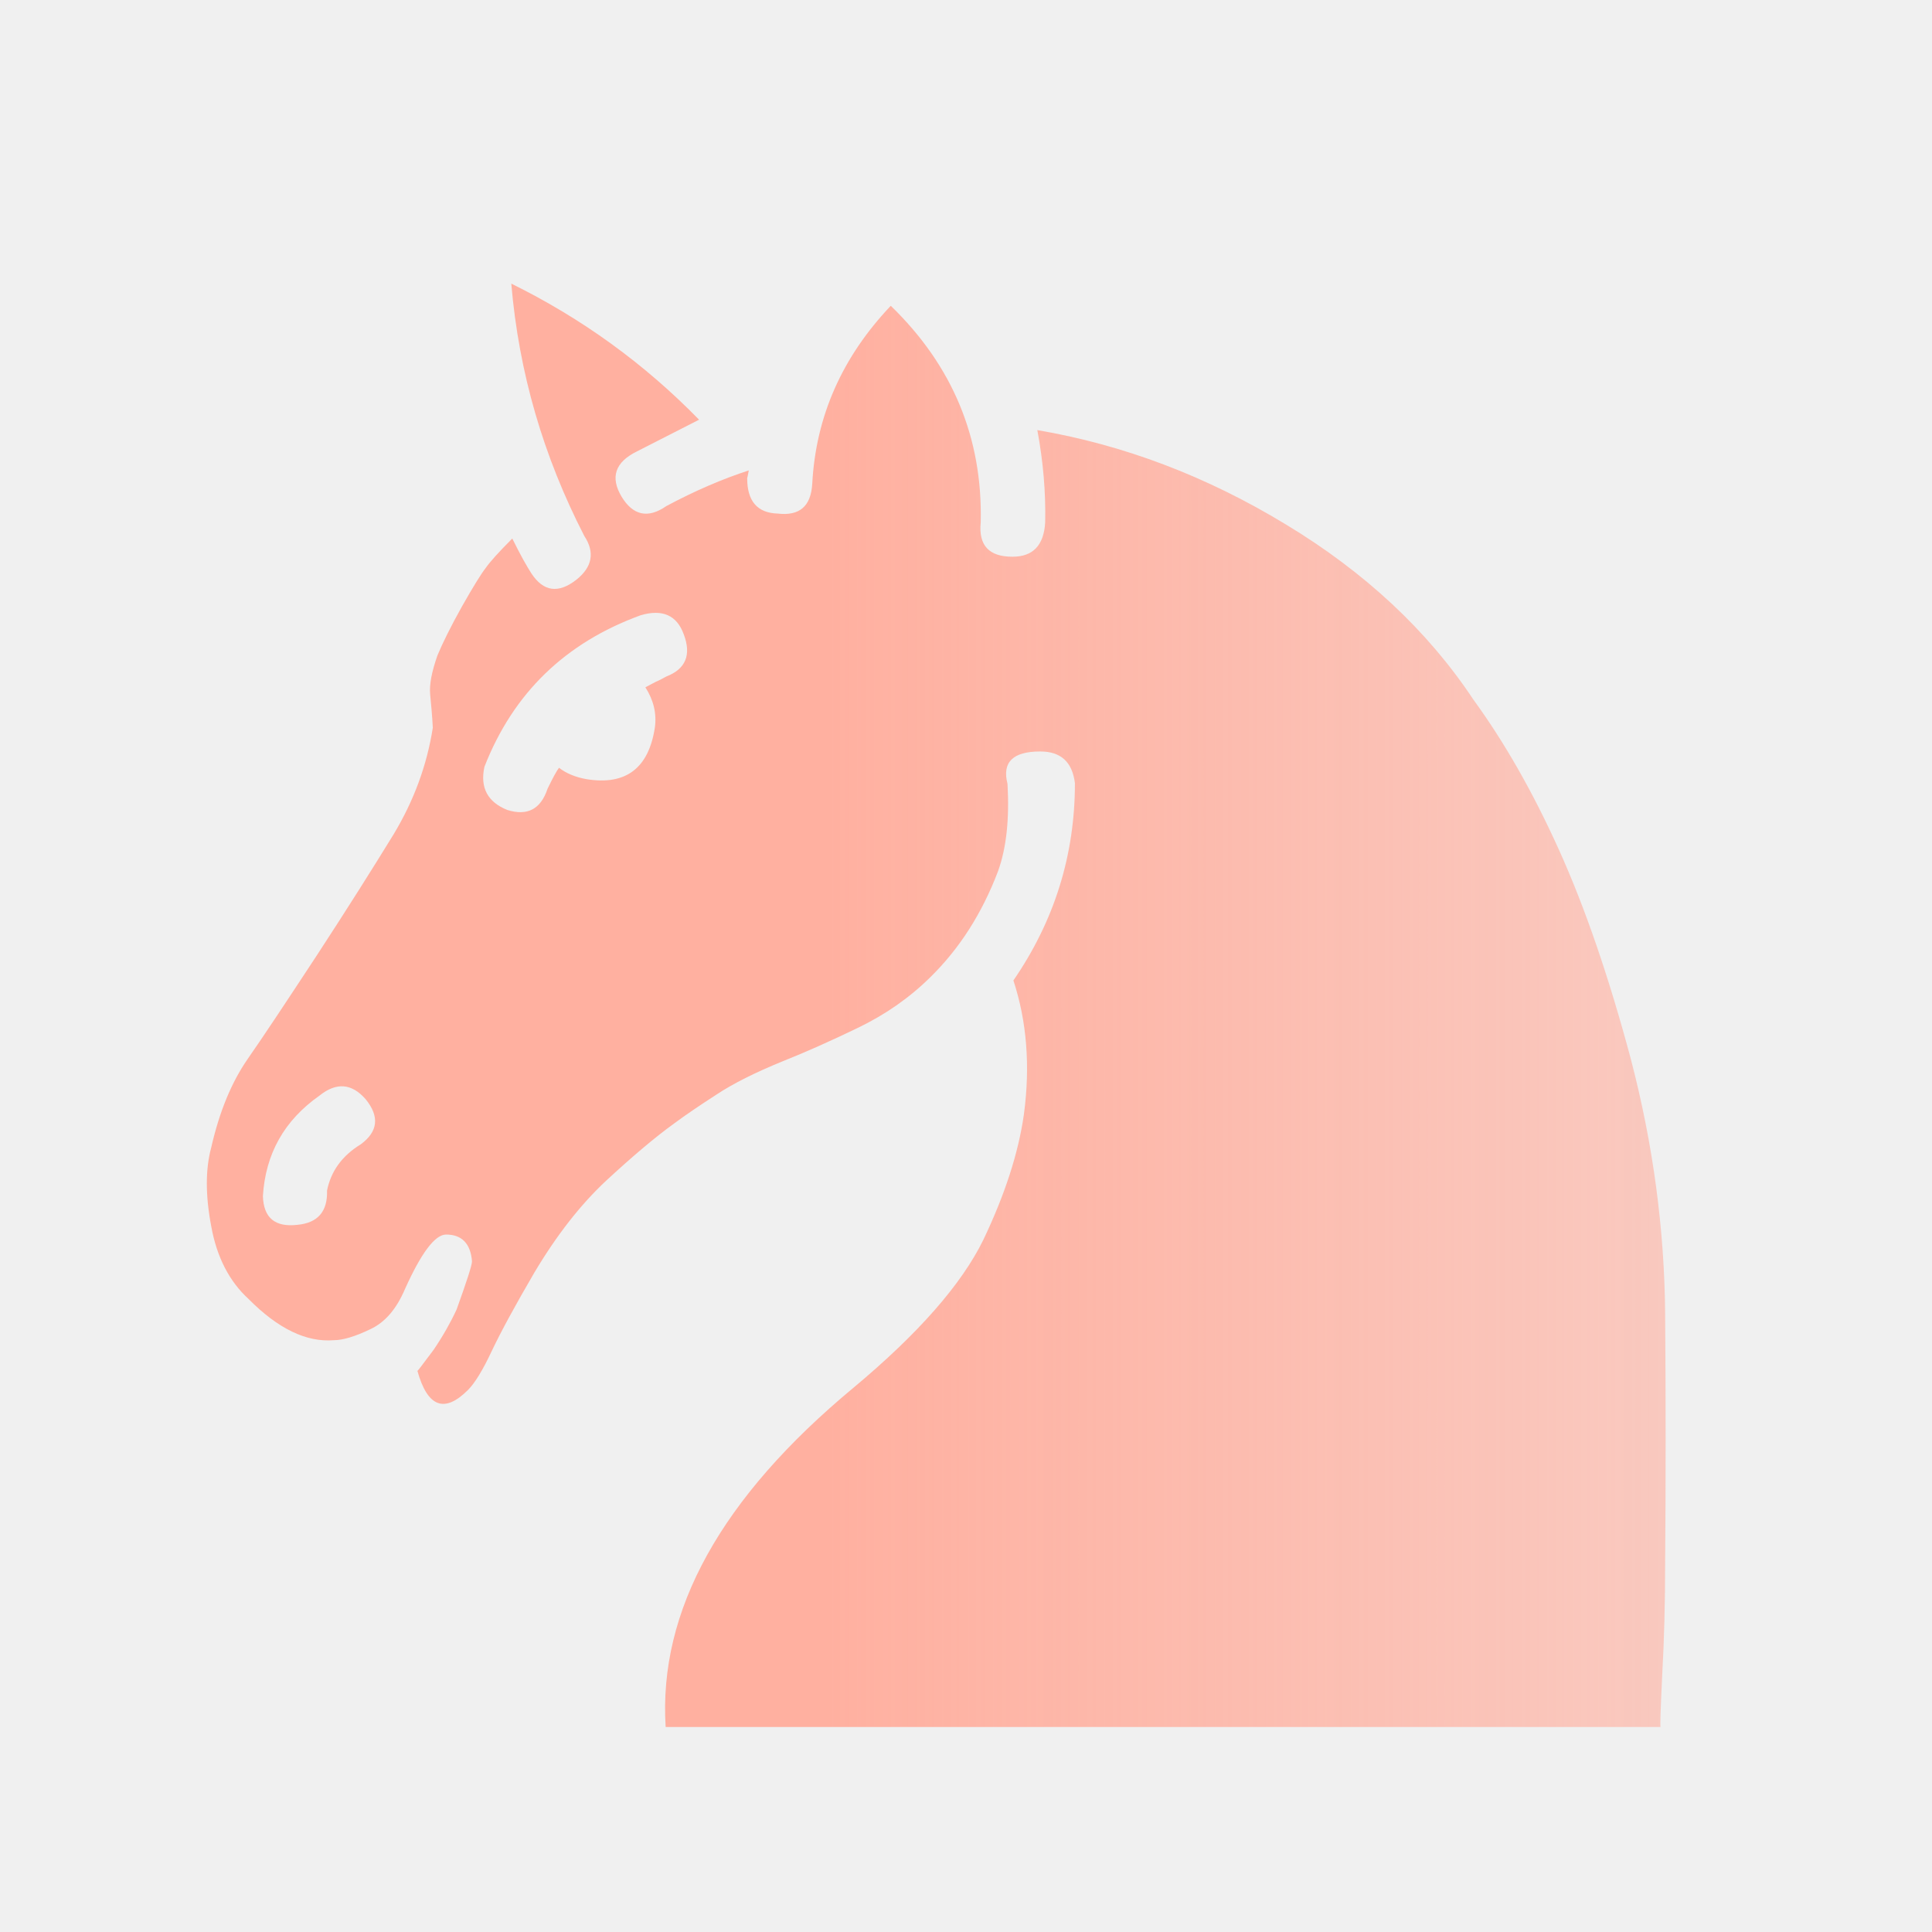
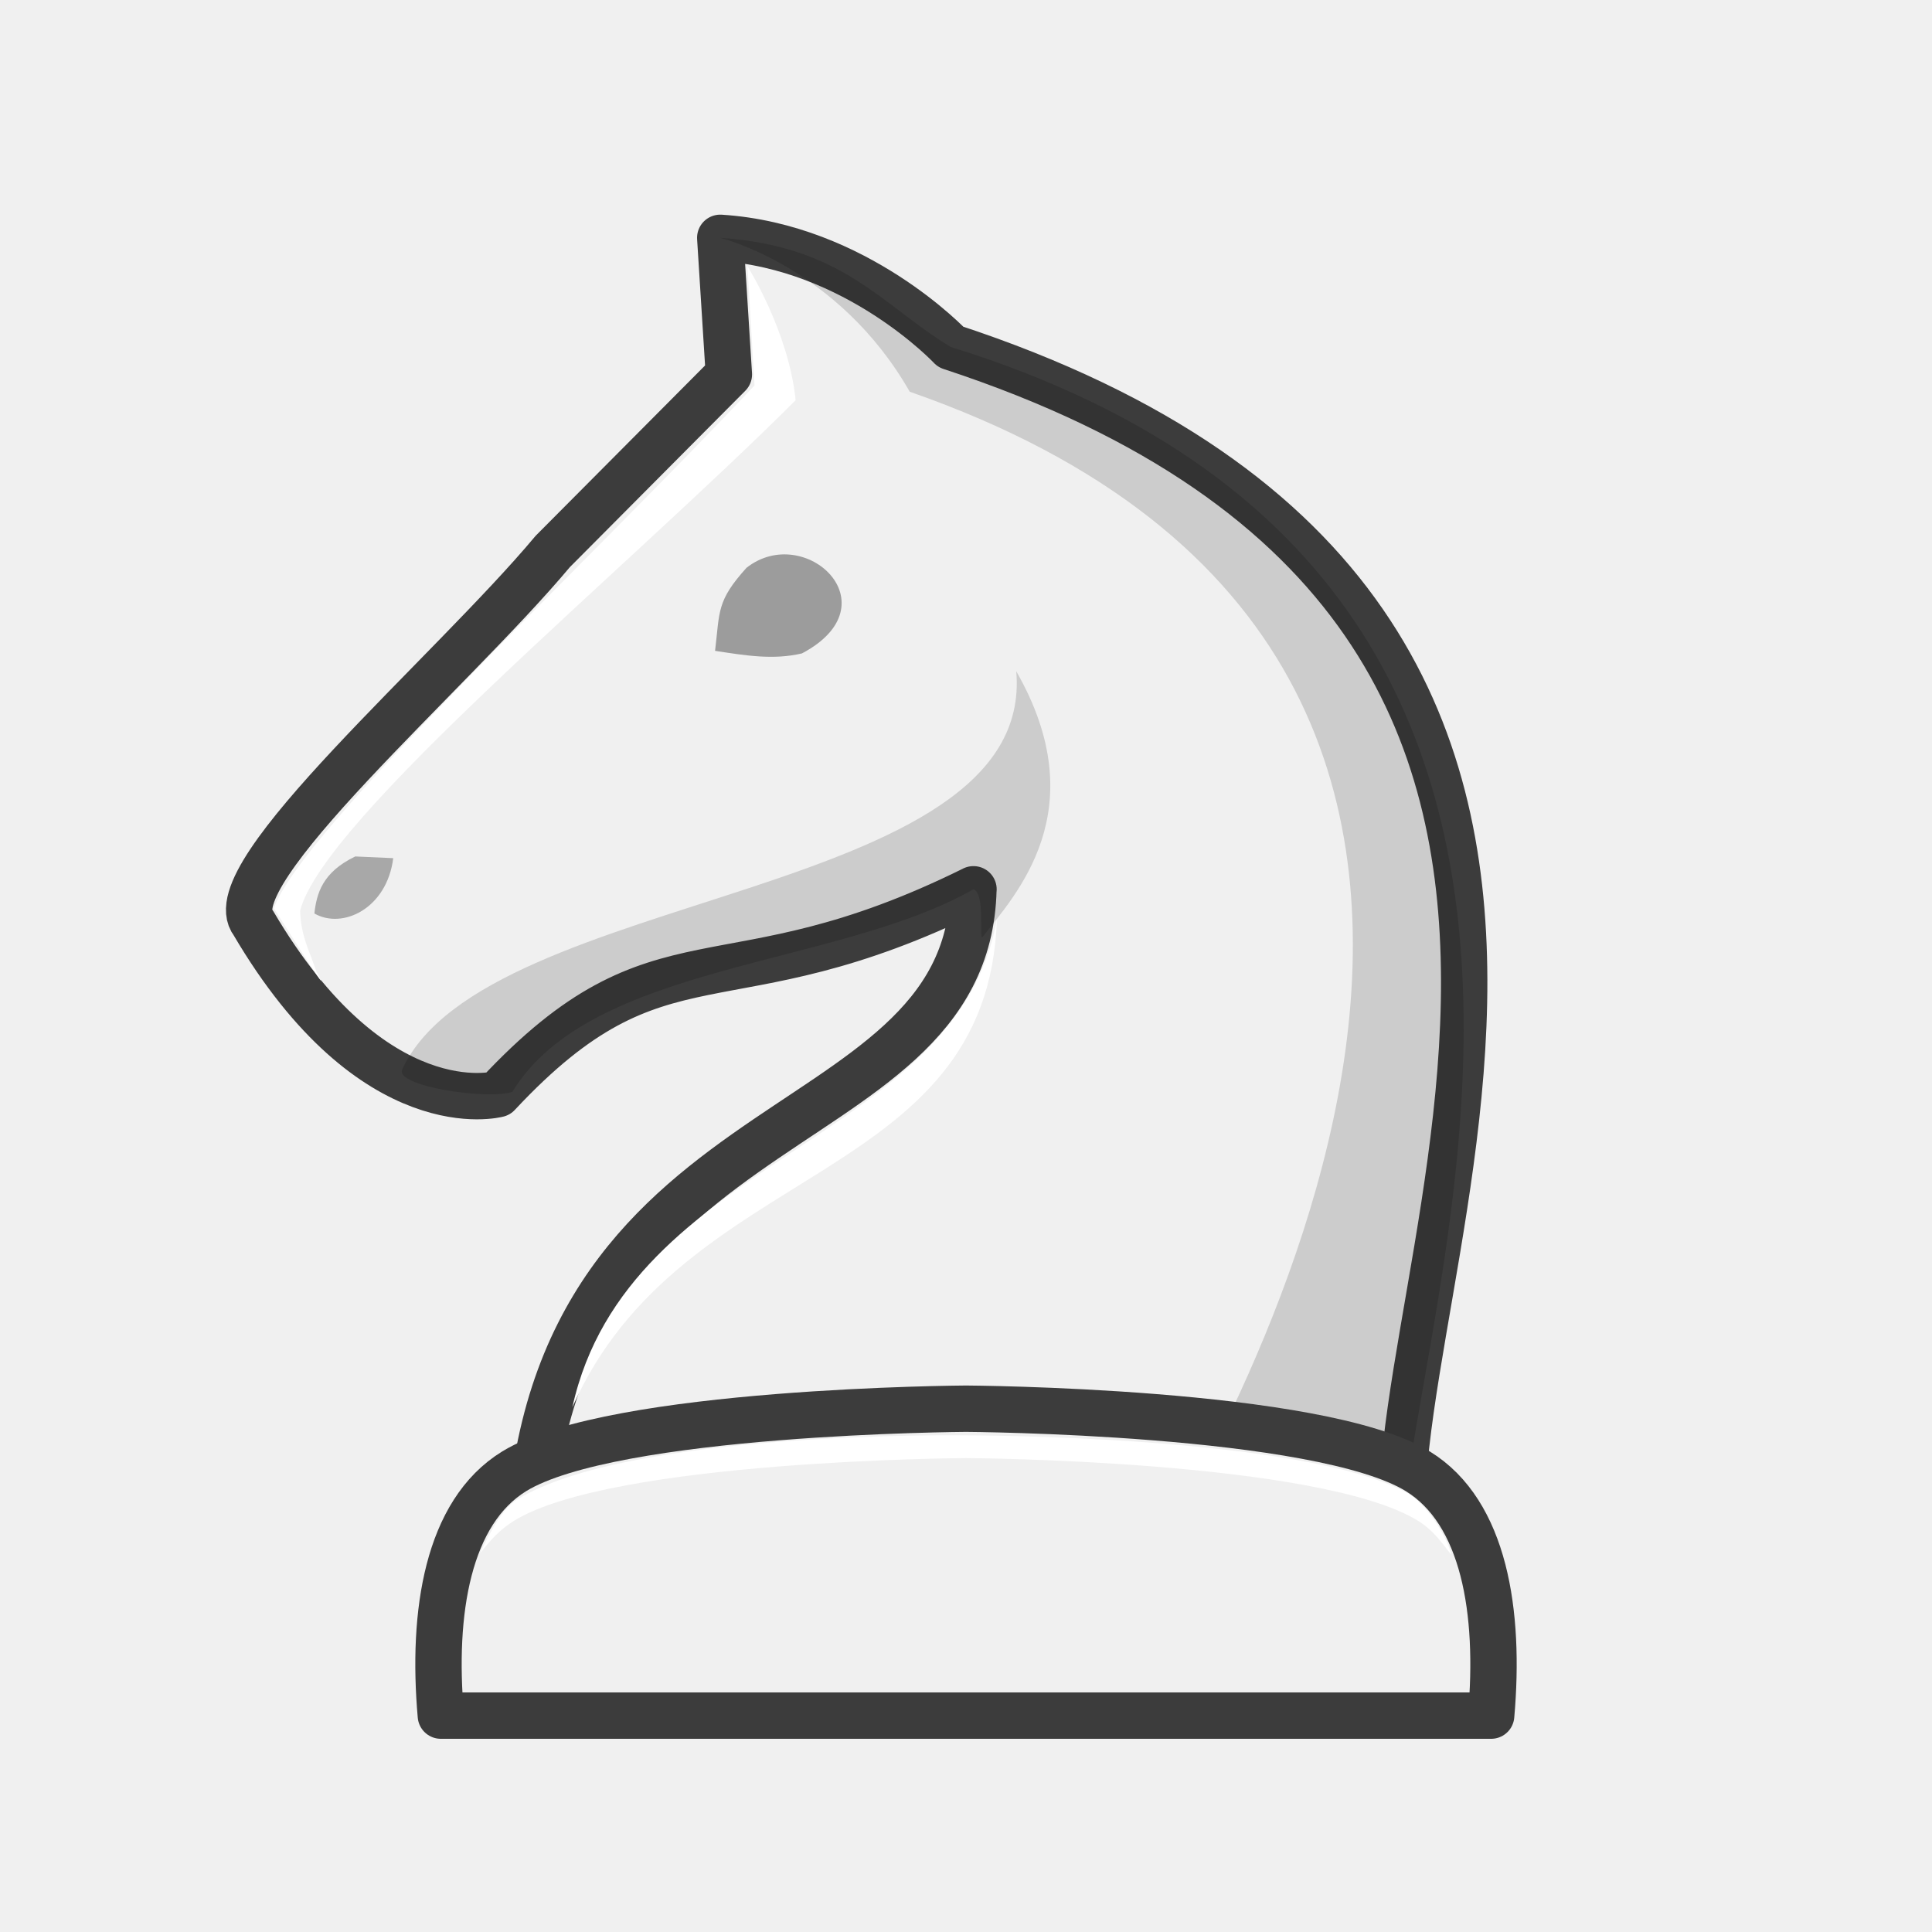
- <svg xmlns="http://www.w3.org/2000/svg" width="177.17" height="177.17" shape-rendering="geometricPrecision" image-rendering="optimizeQuality" fill-rule="evenodd" clip-rule="evenodd" viewBox="0 0 50 50">
-   <defs>
-     <linearGradient id="0" x1="21.405" x2="77.64" gradientUnits="userSpaceOnUse">
-       <stop stop-color="#FFB0A0" />
-       <stop offset="1" stop-color="#FFB0A0" stop-opacity="0" />
-     </linearGradient>
-   </defs>
-   <path fill="url(#0)" d="m42.976 44.693c-.017 0 0-.449.042-1.346.051-.906.076-1.88.076-2.921.017-2.066.017-4.2 0-6.409-.017-2.21-.313-4.411-.889-6.613-.567-2.117-1.185-3.92-1.863-5.419-.677-1.499-1.414-2.786-2.21-3.878-1.185-1.786-2.811-3.302-4.86-4.538-2.049-1.245-4.191-2.057-6.426-2.438.152.813.22 1.609.203 2.388-.034.593-.313.889-.847.889-.61 0-.881-.296-.821-.889.051-2.184-.728-4.056-2.328-5.605-1.253 1.321-1.939 2.853-2.032 4.606-.034.584-.33.838-.897.771-.525-.017-.787-.322-.787-.914 0 0 .017-.068.042-.203-.677.22-1.389.525-2.134.923-.474.33-.864.245-1.16-.246-.296-.499-.169-.889.398-1.168.711-.364 1.245-.635 1.609-.821-1.422-1.456-3.04-2.625-4.86-3.522.195 2.303.83 4.47 1.888 6.528.279.423.212.804-.203 1.135-.466.364-.855.313-1.168-.169-.11-.169-.279-.466-.491-.897-.347.347-.584.61-.694.77-.118.152-.322.483-.61.991-.288.516-.499.94-.635 1.27-.144.415-.212.745-.186 1.01.025.254.051.533.068.855-.152.974-.491 1.888-1.01 2.752-.525.855-1.185 1.905-1.998 3.15-.779 1.185-1.372 2.083-1.786 2.675-.415.601-.728 1.355-.94 2.286-.152.559-.152 1.245 0 2.041.144.804.474 1.431.965 1.88.762.77 1.499 1.126 2.21 1.067.229 0 .542-.093.931-.279.389-.178.686-.525.906-1.041.423-.94.779-1.414 1.067-1.414.406 0 .635.237.669.694 0 .102-.136.517-.398 1.245-.152.33-.347.677-.593 1.041-.322.432-.457.61-.423.542.262.948.703 1.109 1.312.499.178-.178.389-.525.618-1.016.237-.499.601-1.168 1.092-2.01.584-.982 1.202-1.77 1.863-2.388.66-.61 1.245-1.109 1.761-1.482.296-.22.66-.466 1.092-.745.432-.288 1.01-.576 1.736-.872.576-.229 1.219-.516 1.922-.855.703-.339 1.329-.77 1.871-1.304.762-.745 1.346-1.659 1.761-2.752.22-.61.296-1.363.245-2.261-.144-.559.136-.838.847-.838.533 0 .83.271.898.821 0 1.863-.533 3.564-1.592 5.105.347 1.058.44 2.218.271 3.471-.144 1.01-.5 2.091-1.05 3.243-.559 1.143-1.676 2.422-3.361 3.827-3.429 2.845-5.05 5.774-4.86 8.78 0 0 1.405 0 4.225 0 2.819 0 5.47 0 7.95 0h13.572m-33.638-15.08c-.483.296-.77.694-.872 1.194.017.542-.237.838-.762.889-.584.068-.881-.178-.898-.745.068-1.092.55-1.956 1.465-2.599.432-.347.83-.322 1.194.093.364.449.322.838-.127 1.168m7.366-11.828c.212.33.296.677.246 1.041-.161 1.058-.754 1.499-1.761 1.338-.296-.051-.533-.152-.72-.296-.059.076-.161.262-.296.542-.178.533-.525.711-1.041.55-.508-.203-.711-.576-.593-1.118.745-1.905 2.091-3.209 4.04-3.92.567-.169.94 0 1.118.491.203.533.051.898-.449 1.092-.093.051-.186.102-.271.136-.085.042-.169.093-.271.144" />
+ <svg xmlns="http://www.w3.org/2000/svg" width="50mm" height="50mm" clip-rule="evenodd" fill-rule="evenodd" image-rendering="optimizeQuality" shape-rendering="geometricPrecision" text-rendering="geometricPrecision" version="1.1" viewBox="0 0 50 50">
+   <g clip-rule="evenodd" fill-rule="evenodd" shape-rendering="geometricPrecision">
+     <path d="m25.192 23.015c-0.165 6.967-11.758 5.219-11.516 18.104l22.86 0.118c-2.094-6.442 9.69-25.16-11.931-32.258v-1e-4s-2.438-2.601-5.965-2.824l0.223 3.535-4.558 4.582c-2.629 3.146-8.735 8.378-7.751 9.611 3.116 5.304 6.331 4.432 6.331 4.432 4.242-4.543 5.819-2.089 12.309-5.3z" fill="#f0f0f0" image-rendering="optimizeQuality" stroke="#3c3c3c" stroke-linejoin="round" stroke-width="1.2" />
+     <path d="m19.32 14.694c-0.776 0.861-0.69 1.116-0.814 2.15 0.805 0.123 1.507 0.24 2.249 0.066 2.381-1.262 0.075-3.403-1.435-2.216z" image-rendering="optimizeQuality" opacity=".35" style="paint-order:fill markers stroke" />
+     <path d="m9.192 22.166c-0.85 0.408-0.998 0.961-1.056 1.475 0.729 0.418 1.877-0.126 2.041-1.432l-0.985-0.044z" image-rendering="optimizeQuality" opacity=".3" />
+     <path d="m8.191 25.15s0.652 1.137-1.102-1.641c0.659-1.977 8.263-9.08 12.438-13.534l-0.184-3.086s1.069 1.69 1.248 3.468c-4.39 4.39-12.22 10.833-12.824 13.213 0.023 0.674 0.24 1.028 0.423 1.58z" fill="#fff" image-rendering="optimizeQuality" />
+     <path d="m13.26 28.257c2.029-3.337 8.391-3.224 11.932-5.242 0.323 0.102 0.13 1.37 0.24 1.23 0.848-1.09 2.926-3.279 0.868-6.874 0.521 5.957-13.718 5.591-15.89 10.305-0.201 0.435 2.182 0.793 2.85 0.582z" image-rendering="optimizeQuality" opacity=".15" />
+     <path d="m25.8 23.781c-1.013 5.813-9.545 6.117-10.988 12.641 2.833-6.406 10.762-5.714 10.988-12.641z" fill="#fff" image-rendering="optimizeQuality" />
+     <path d="m18.64 6.156s3.051 0.738 4.904 3.982c20.499 7.154 7.641 27.937 5.788 31.073l7.203 0.026c-1.987-3.243 9.548-25.597-11.931-32.258-1.776-1.069-2.768-2.609-5.965-2.824z" image-rendering="optimizeQuality" opacity=".15" />
+     <path d="m25 36.457s-9.131 0.048-11.691 1.619c-1.727 1.06-2.135 3.651-1.9 6.324h27.182c0.235-2.672-0.172-5.264-1.9-6.324-2.56-1.571-11.691-1.619-11.691-1.619z" fill="#f0f0f0" image-rendering="optimizeQuality" stroke="#3c3c3c" stroke-linejoin="round" stroke-width="1.2" />
+     <path d="m25 37.147s-8.712-0.137-11.624 1.666c-0.37 0.229-0.699 0.839-0.954 1.39 0.261-0.331 0.502-0.613 0.887-0.849 2.56-1.571 11.691-1.619 11.691-1.619s9.132 0.048 11.692 1.619c0.391 0.24 0.592 0.532 0.856 0.87 0.026-0.076-0.408-1.158-1.144-1.596-2.755-1.492-11.403-1.481-11.403-1.481z" fill="#fff" image-rendering="optimizeQuality" />
+   </g>
</svg>
